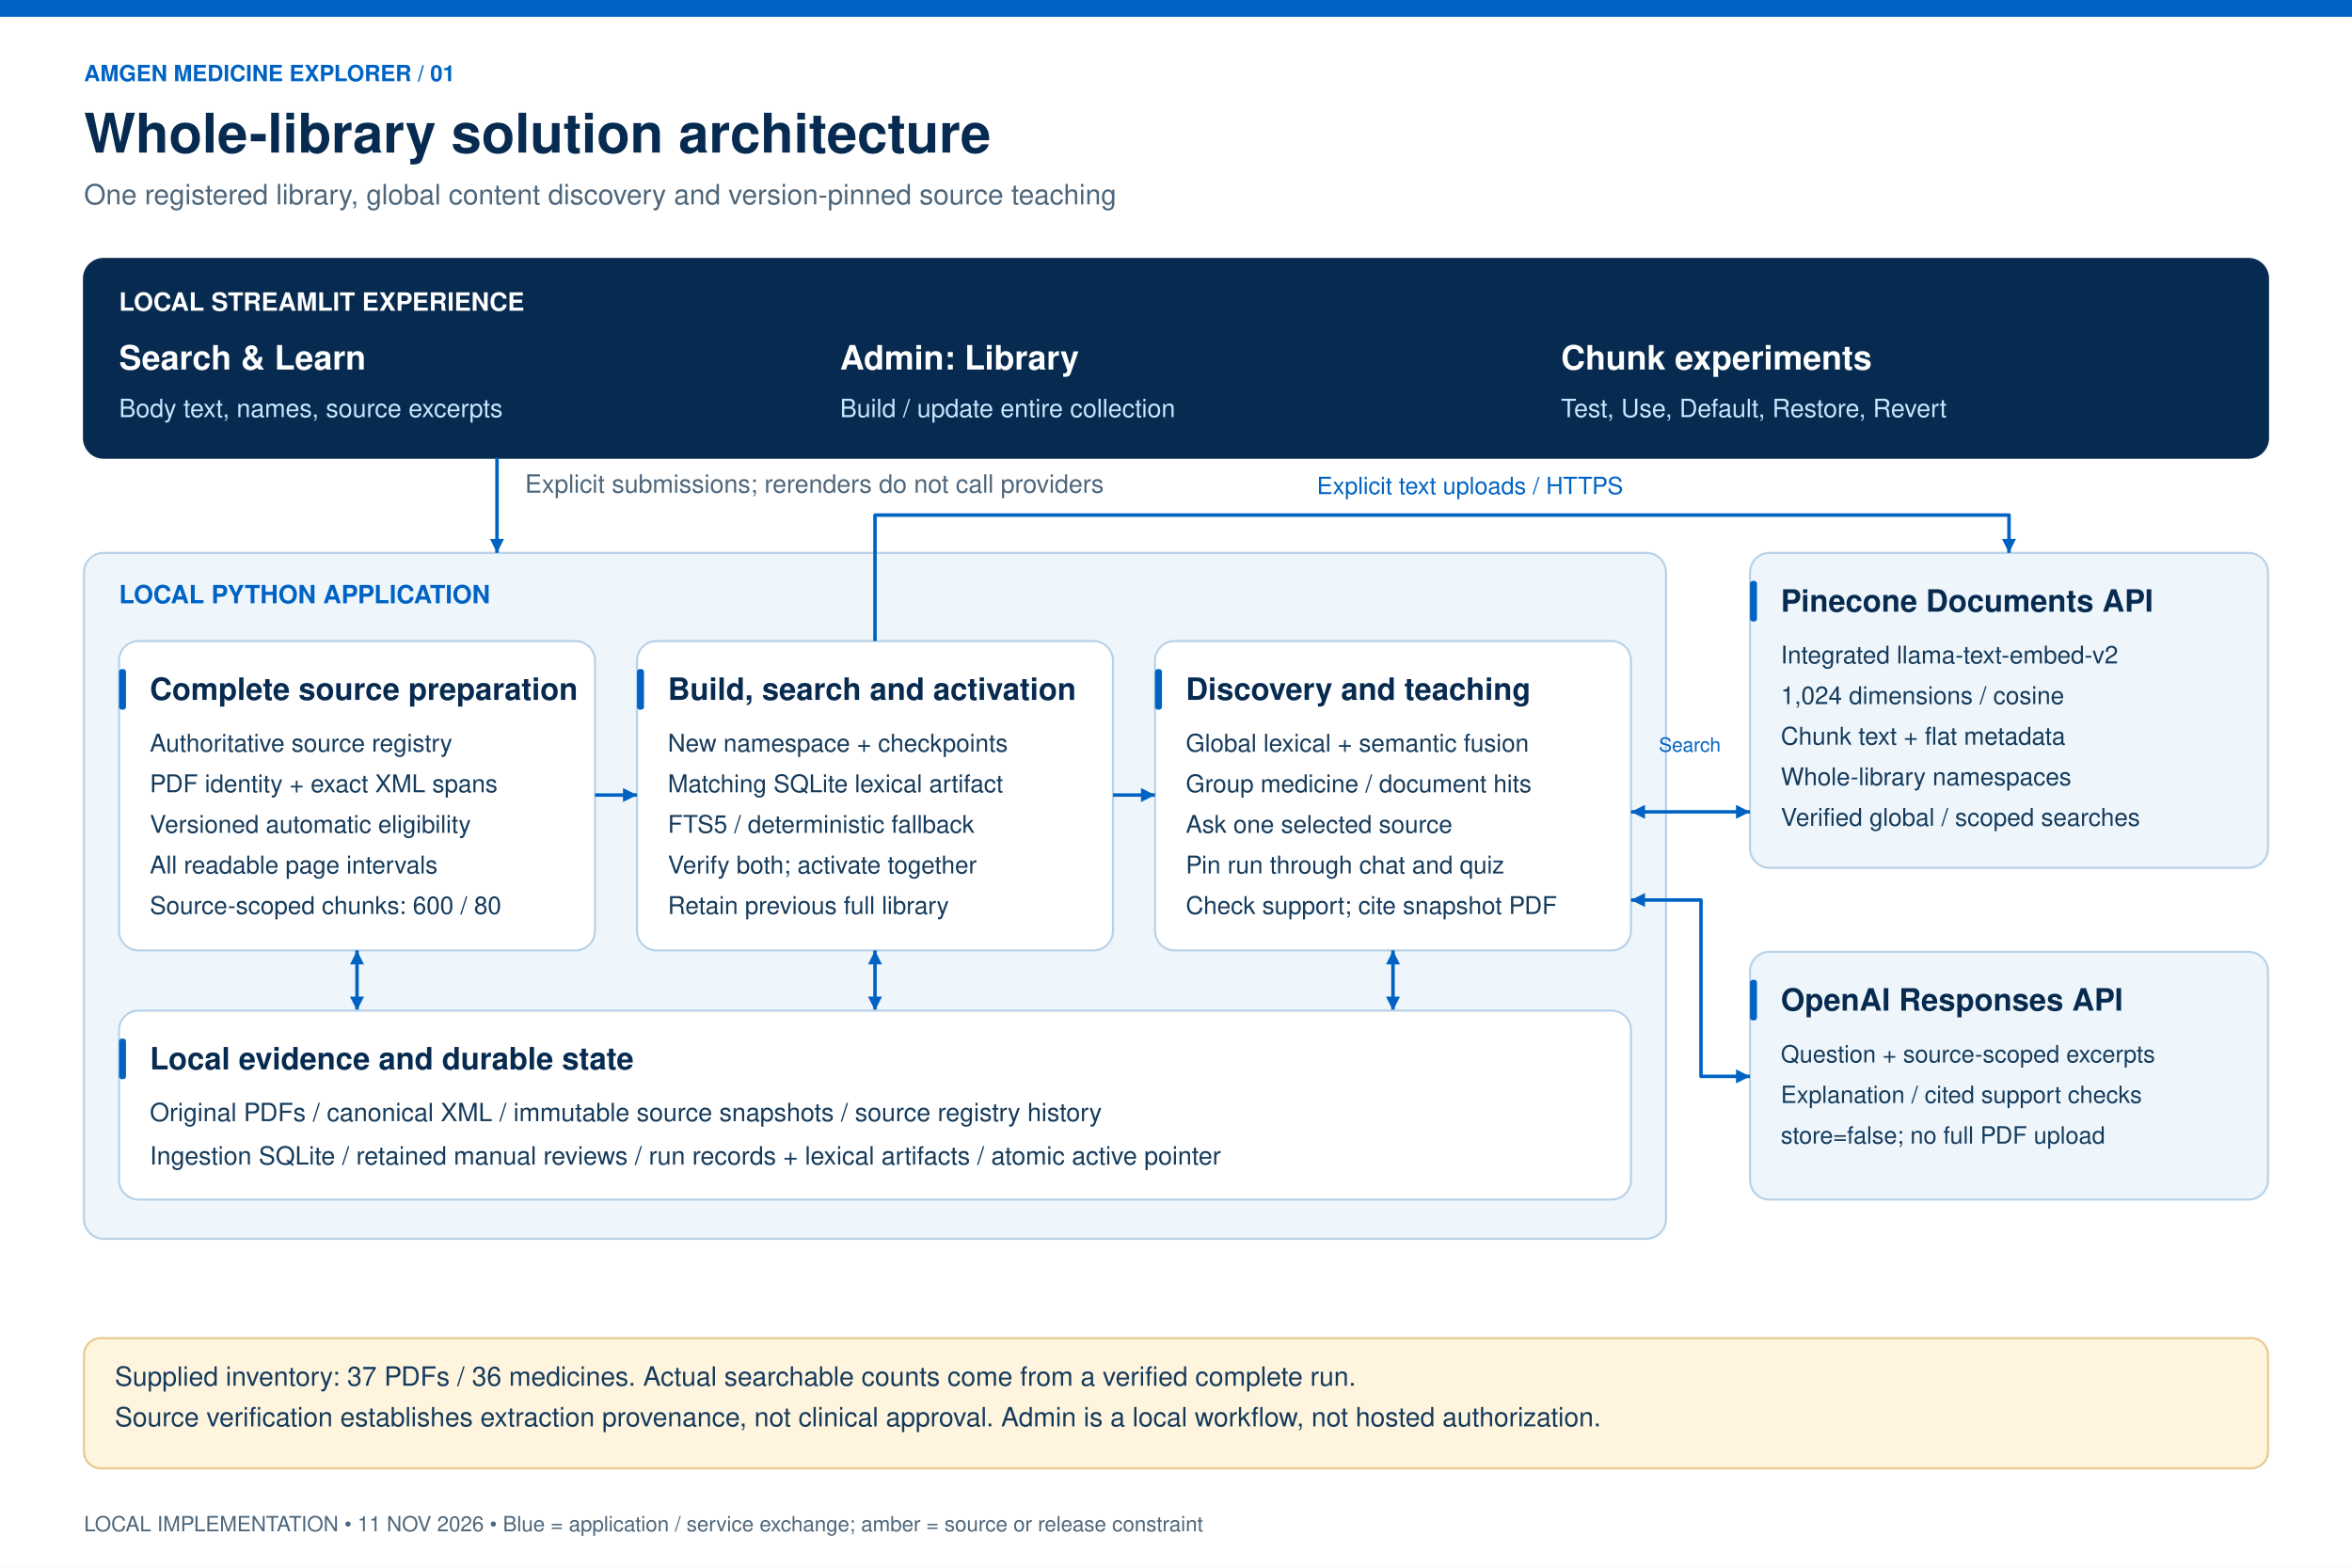
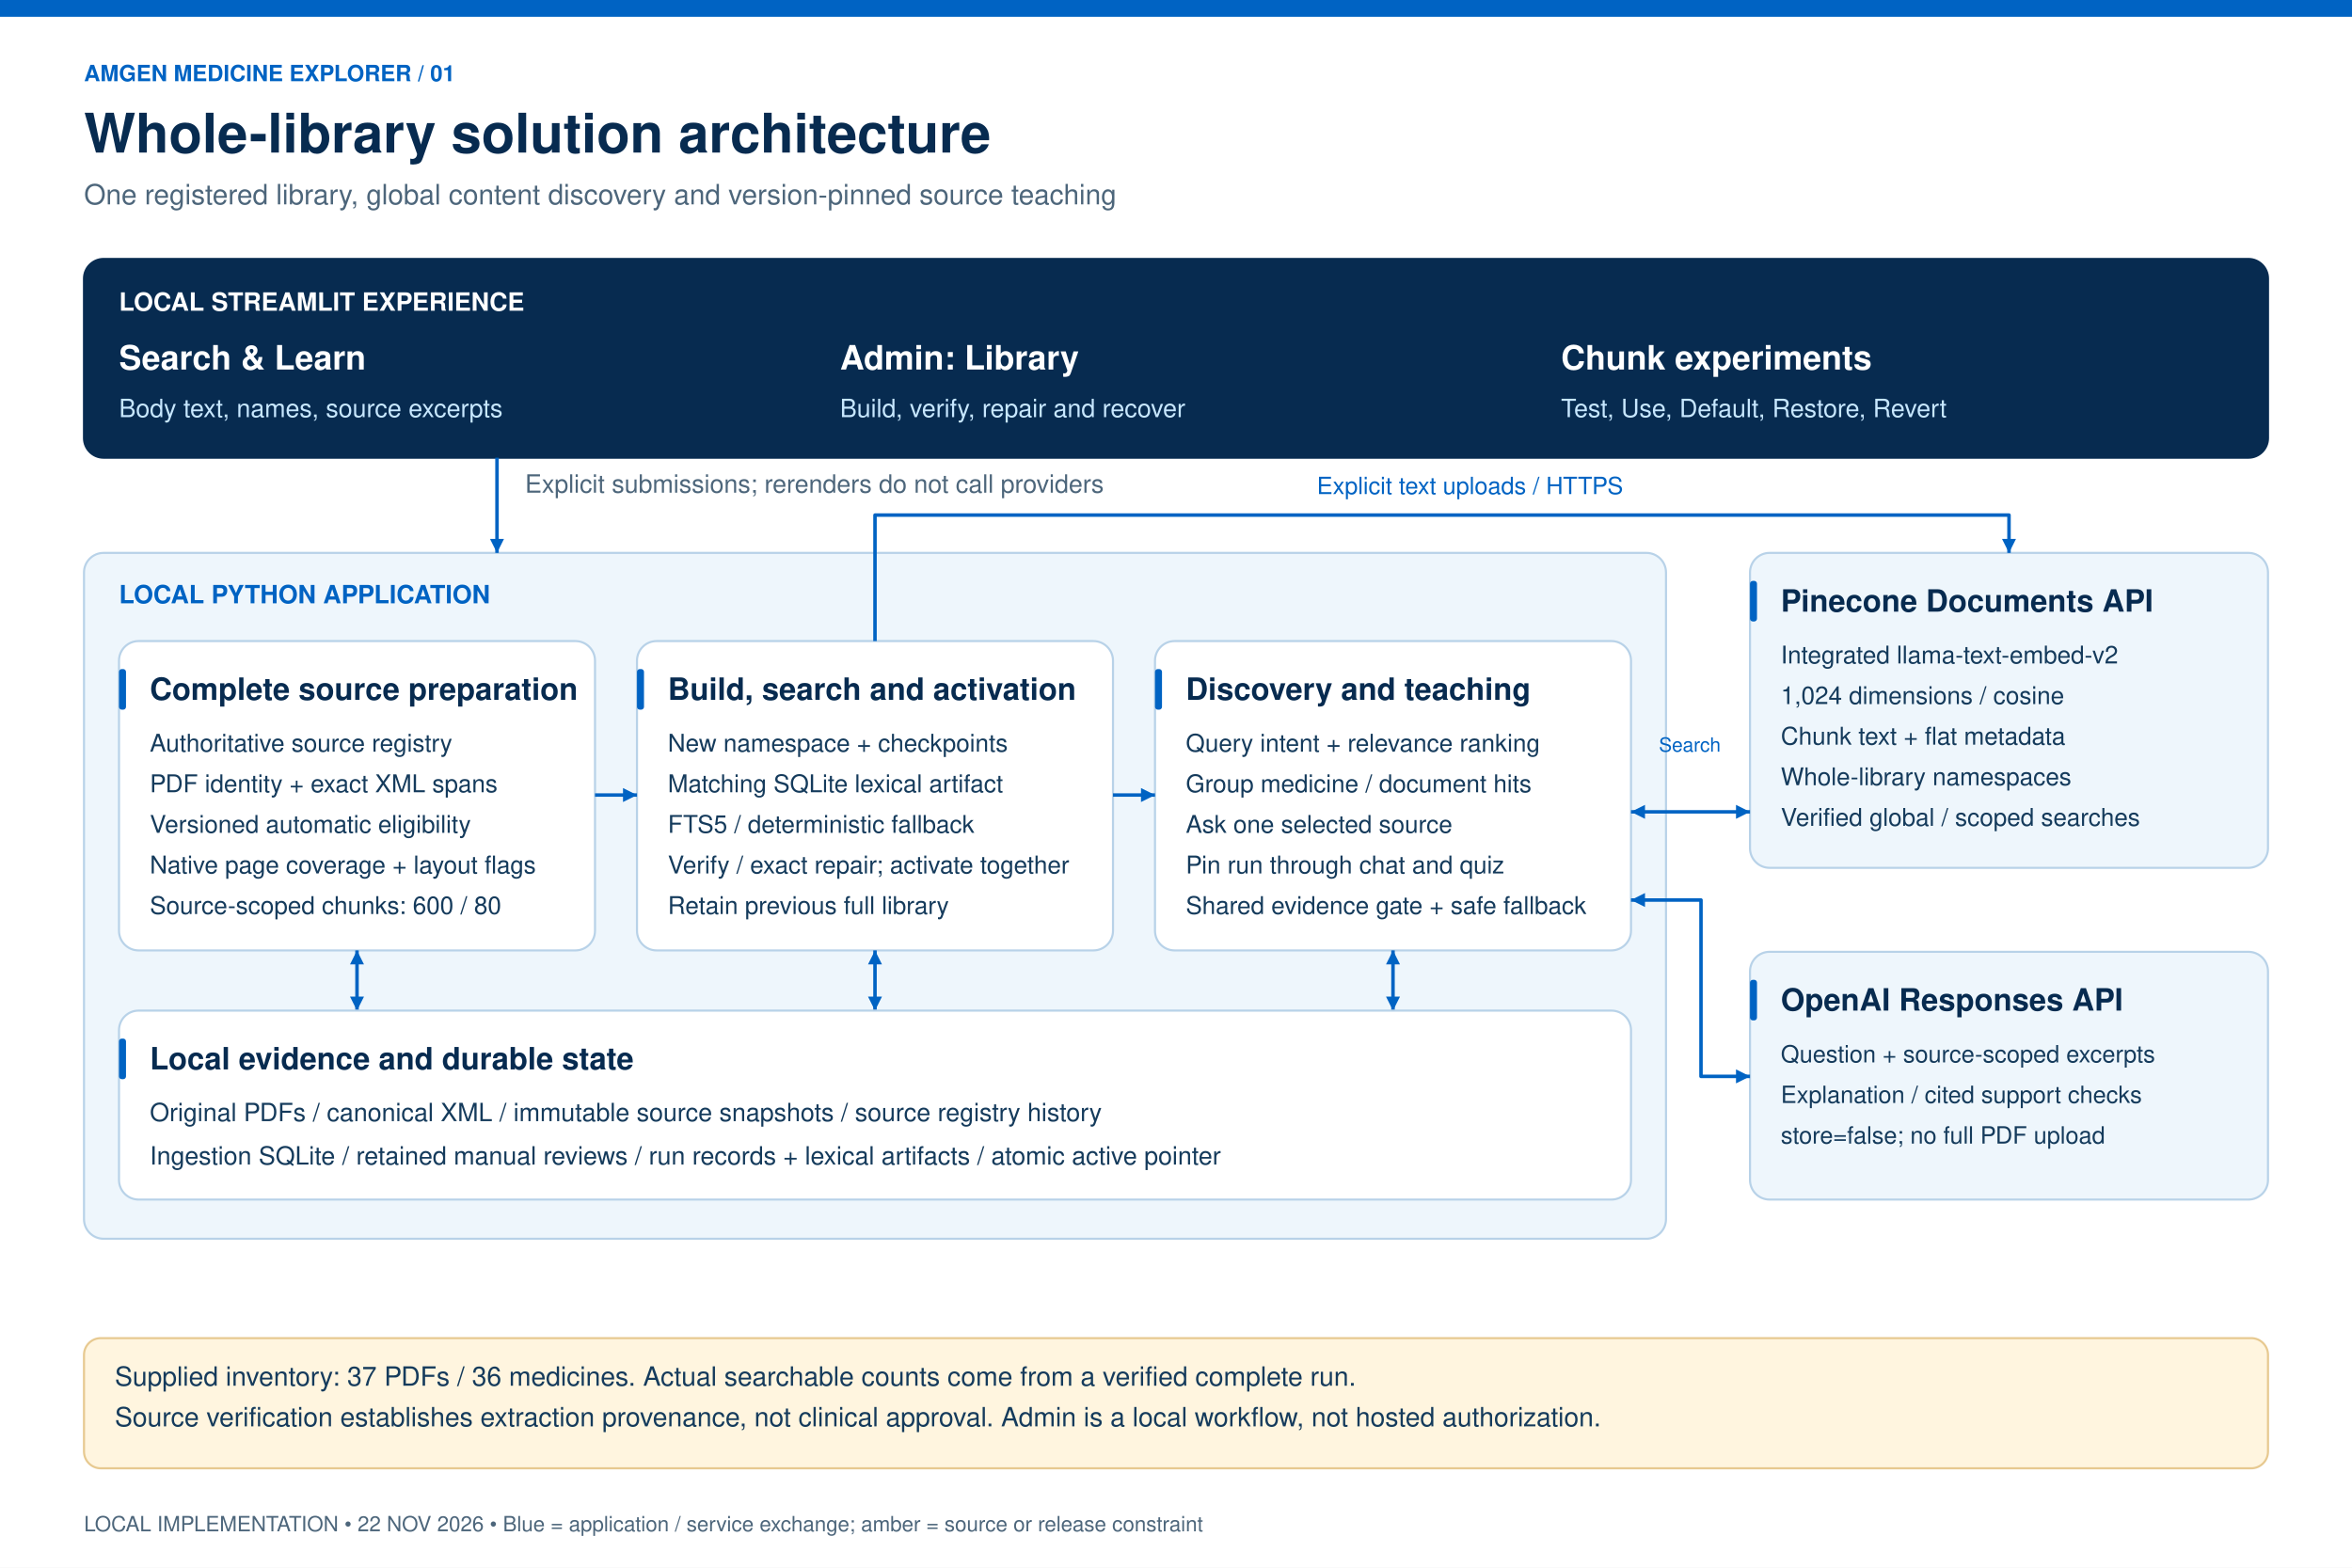
<svg xmlns="http://www.w3.org/2000/svg" width="1680" height="1120" viewBox="0 0 1680 1120" role="img" aria-labelledby="title desc">
  <defs>
    <marker id="arrow" markerWidth="9" markerHeight="9" refX="8" refY="4.5" orient="auto-start-reverse" markerUnits="userSpaceOnUse">
      <path d="M 0 0 L 9 4.5 L 0 9 z" fill="#0063C3" />
    </marker>
  </defs>
  <style>text { font-family: Helvetica, Arial, sans-serif; } .body { font-size: 19px; } </style>
  <rect width="1680" height="1120" fill="#FFFFFF" />
  <rect width="1680" height="12" fill="#0063C3" />
  <text x="60" y="58" font-family="Helvetica, Arial, sans-serif" font-size="16" fill="#0063C3" font-weight="700" text-anchor="start">AMGEN MEDICINE EXPLORER  /  01</text>
  <text x="60" y="109" font-family="Helvetica, Arial, sans-serif" font-size="39" fill="#072B50" font-weight="700" text-anchor="start">Whole-library solution architecture</text>
  <text x="60" y="146" font-family="Helvetica, Arial, sans-serif" font-size="20" fill="#4D667B" font-weight="400" text-anchor="start">One registered library, global content discovery and version-pinned source teaching</text>
  <rect x="60" y="185" width="1560" height="142" rx="14" fill="#072B50" stroke="#072B50" stroke-width="1.5" />
  <text x="85" y="222" font-family="Helvetica, Arial, sans-serif" font-size="18" fill="#FFFFFF" font-weight="700" text-anchor="start">LOCAL STREAMLIT EXPERIENCE</text>
  <text x="85" y="264" font-family="Helvetica, Arial, sans-serif" font-size="24" fill="#FFFFFF" font-weight="700" text-anchor="start">Search &amp; Learn</text>
  <text x="85" y="298" font-family="Helvetica, Arial, sans-serif" font-size="18" fill="#C7E7FF" font-weight="400" text-anchor="start">Body text, names, source excerpts</text>
  <text x="600" y="264" font-family="Helvetica, Arial, sans-serif" font-size="24" fill="#FFFFFF" font-weight="700" text-anchor="start">Admin: Library</text>
-   <text x="600" y="298" font-family="Helvetica, Arial, sans-serif" font-size="18" fill="#C7E7FF" font-weight="400" text-anchor="start">Build / update entire collection</text>
+   <text x="600" y="298" font-family="Helvetica, Arial, sans-serif" font-size="18" fill="#C7E7FF" font-weight="400" text-anchor="start">Build, verify, repair and recover</text>
  <text x="1115" y="264" font-family="Helvetica, Arial, sans-serif" font-size="24" fill="#FFFFFF" font-weight="700" text-anchor="start">Chunk experiments</text>
  <text x="1115" y="298" font-family="Helvetica, Arial, sans-serif" font-size="18" fill="#C7E7FF" font-weight="400" text-anchor="start">Test, Use, Default, Restore, Revert</text>
  <rect x="60" y="395" width="1130" height="490" rx="14" fill="#EEF6FC" stroke="#B8D2E8" stroke-width="1.5" />
  <text x="85" y="431" font-family="Helvetica, Arial, sans-serif" font-size="18" fill="#0063C3" font-weight="700" text-anchor="start">LOCAL PYTHON APPLICATION</text>
  <path d="M 355 327 L 355 395" fill="none" stroke="#0063C3" stroke-width="2.5" stroke-linejoin="round" />
  <polygon points="355,395 350.0,385.0 360.0,385.0" fill="#0063C3" />
  <text x="375" y="352" font-family="Helvetica, Arial, sans-serif" font-size="18" fill="#4D667B" font-weight="400" text-anchor="start">Explicit submissions; rerenders do not call providers</text>
  <rect x="85" y="458" width="340" height="221" rx="14" fill="#FFFFFF" stroke="#B8D2E8" stroke-width="1.5" />
  <rect x="85" y="478" width="5" height="29" rx="2" fill="#0063C3" />
  <text x="107" y="500" font-family="Helvetica, Arial, sans-serif" font-size="22" fill="#072B50" font-weight="700" text-anchor="start">Complete source preparation</text>
  <text x="107" y="537" font-family="Helvetica, Arial, sans-serif" font-size="17.5" fill="#153B5C" font-weight="400" text-anchor="start">Authoritative source registry</text>
  <text x="107" y="566" font-family="Helvetica, Arial, sans-serif" font-size="17.5" fill="#153B5C" font-weight="400" text-anchor="start">PDF identity + exact XML spans</text>
  <text x="107" y="595" font-family="Helvetica, Arial, sans-serif" font-size="17.5" fill="#153B5C" font-weight="400" text-anchor="start">Versioned automatic eligibility</text>
-   <text x="107" y="624" font-family="Helvetica, Arial, sans-serif" font-size="17.5" fill="#153B5C" font-weight="400" text-anchor="start">All readable page intervals</text>
+   <text x="107" y="624" font-family="Helvetica, Arial, sans-serif" font-size="17.5" fill="#153B5C" font-weight="400" text-anchor="start">Native page coverage + layout flags</text>
  <text x="107" y="653" font-family="Helvetica, Arial, sans-serif" font-size="17.5" fill="#153B5C" font-weight="400" text-anchor="start">Source-scoped chunks: 600 / 80</text>
  <rect x="455" y="458" width="340" height="221" rx="14" fill="#FFFFFF" stroke="#B8D2E8" stroke-width="1.5" />
  <rect x="455" y="478" width="5" height="29" rx="2" fill="#0063C3" />
  <text x="477" y="500" font-family="Helvetica, Arial, sans-serif" font-size="22" fill="#072B50" font-weight="700" text-anchor="start">Build, search and activation</text>
  <text x="477" y="537" font-family="Helvetica, Arial, sans-serif" font-size="17.5" fill="#153B5C" font-weight="400" text-anchor="start">New namespace + checkpoints</text>
  <text x="477" y="566" font-family="Helvetica, Arial, sans-serif" font-size="17.5" fill="#153B5C" font-weight="400" text-anchor="start">Matching SQLite lexical artifact</text>
  <text x="477" y="595" font-family="Helvetica, Arial, sans-serif" font-size="17.5" fill="#153B5C" font-weight="400" text-anchor="start">FTS5 / deterministic fallback</text>
-   <text x="477" y="624" font-family="Helvetica, Arial, sans-serif" font-size="17.5" fill="#153B5C" font-weight="400" text-anchor="start">Verify both; activate together</text>
+   <text x="477" y="624" font-family="Helvetica, Arial, sans-serif" font-size="17.5" fill="#153B5C" font-weight="400" text-anchor="start">Verify / exact repair; activate together</text>
  <text x="477" y="653" font-family="Helvetica, Arial, sans-serif" font-size="17.5" fill="#153B5C" font-weight="400" text-anchor="start">Retain previous full library</text>
  <rect x="825" y="458" width="340" height="221" rx="14" fill="#FFFFFF" stroke="#B8D2E8" stroke-width="1.5" />
  <rect x="825" y="478" width="5" height="29" rx="2" fill="#0063C3" />
  <text x="847" y="500" font-family="Helvetica, Arial, sans-serif" font-size="22" fill="#072B50" font-weight="700" text-anchor="start">Discovery and teaching</text>
-   <text x="847" y="537" font-family="Helvetica, Arial, sans-serif" font-size="17.5" fill="#153B5C" font-weight="400" text-anchor="start">Global lexical + semantic fusion</text>
+   <text x="847" y="537" font-family="Helvetica, Arial, sans-serif" font-size="17.5" fill="#153B5C" font-weight="400" text-anchor="start">Query intent + relevance ranking</text>
  <text x="847" y="566" font-family="Helvetica, Arial, sans-serif" font-size="17.5" fill="#153B5C" font-weight="400" text-anchor="start">Group medicine / document hits</text>
  <text x="847" y="595" font-family="Helvetica, Arial, sans-serif" font-size="17.5" fill="#153B5C" font-weight="400" text-anchor="start">Ask one selected source</text>
  <text x="847" y="624" font-family="Helvetica, Arial, sans-serif" font-size="17.5" fill="#153B5C" font-weight="400" text-anchor="start">Pin run through chat and quiz</text>
-   <text x="847" y="653" font-family="Helvetica, Arial, sans-serif" font-size="17.5" fill="#153B5C" font-weight="400" text-anchor="start">Check support; cite snapshot PDF</text>
+   <text x="847" y="653" font-family="Helvetica, Arial, sans-serif" font-size="17.5" fill="#153B5C" font-weight="400" text-anchor="start">Shared evidence gate + safe fallback</text>
  <path d="M 425 568 L 455 568" fill="none" stroke="#0063C3" stroke-width="2.5" stroke-linejoin="round" />
  <polygon points="455,568 445.0,573.0 445.0,563.0" fill="#0063C3" />
  <path d="M 795 568 L 825 568" fill="none" stroke="#0063C3" stroke-width="2.5" stroke-linejoin="round" />
  <polygon points="825,568 815.0,573.0 815.0,563.0" fill="#0063C3" />
  <path d="M 255 679 L 255 722" fill="none" stroke="#0063C3" stroke-width="2.5" stroke-linejoin="round" />
  <polygon points="255,722 250.0,712.0 260.0,712.0" fill="#0063C3" />
  <polygon points="255,679 260.0,689.0 250.0,689.0" fill="#0063C3" />
  <path d="M 625 679 L 625 722" fill="none" stroke="#0063C3" stroke-width="2.5" stroke-linejoin="round" />
  <polygon points="625,722 620.0,712.0 630.0,712.0" fill="#0063C3" />
  <polygon points="625,679 630.0,689.0 620.0,689.0" fill="#0063C3" />
  <path d="M 995 679 L 995 722" fill="none" stroke="#0063C3" stroke-width="2.5" stroke-linejoin="round" />
  <polygon points="995,722 990.0,712.0 1000.0,712.0" fill="#0063C3" />
  <polygon points="995,679 1000.0,689.0 990.0,689.0" fill="#0063C3" />
  <rect x="85" y="722" width="1080" height="135" rx="14" fill="#FFFFFF" stroke="#B8D2E8" stroke-width="1.5" />
  <rect x="85" y="742" width="5" height="29" rx="2" fill="#0063C3" />
  <text x="107" y="764" font-family="Helvetica, Arial, sans-serif" font-size="22" fill="#072B50" font-weight="700" text-anchor="start">Local evidence and durable state</text>
  <text x="107" y="801" font-family="Helvetica, Arial, sans-serif" font-size="18" fill="#153B5C" font-weight="400" text-anchor="start">Original PDFs / canonical XML / immutable source snapshots / source registry history</text>
  <text x="107" y="832" font-family="Helvetica, Arial, sans-serif" font-size="18" fill="#153B5C" font-weight="400" text-anchor="start">Ingestion SQLite / retained manual reviews / run records + lexical artifacts / atomic active pointer</text>
  <rect x="1250" y="395" width="370" height="225" rx="14" fill="#EEF6FC" stroke="#B8D2E8" stroke-width="1.5" />
  <rect x="1250" y="415" width="5" height="29" rx="2" fill="#0063C3" />
  <text x="1272" y="437" font-family="Helvetica, Arial, sans-serif" font-size="22" fill="#072B50" font-weight="700" text-anchor="start">Pinecone Documents API</text>
  <text x="1272" y="474" font-family="Helvetica, Arial, sans-serif" font-size="17.5" fill="#153B5C" font-weight="400" text-anchor="start">Integrated llama-text-embed-v2</text>
  <text x="1272" y="503" font-family="Helvetica, Arial, sans-serif" font-size="17.5" fill="#153B5C" font-weight="400" text-anchor="start">1,024 dimensions / cosine</text>
  <text x="1272" y="532" font-family="Helvetica, Arial, sans-serif" font-size="17.5" fill="#153B5C" font-weight="400" text-anchor="start">Chunk text + flat metadata</text>
  <text x="1272" y="561" font-family="Helvetica, Arial, sans-serif" font-size="17.5" fill="#153B5C" font-weight="400" text-anchor="start">Whole-library namespaces</text>
  <text x="1272" y="590" font-family="Helvetica, Arial, sans-serif" font-size="17.5" fill="#153B5C" font-weight="400" text-anchor="start">Verified global / scoped searches</text>
  <path d="M 625 458 L 625 368 L 1435 368 L 1435 395" fill="none" stroke="#0063C3" stroke-width="2.5" stroke-linejoin="round" />
  <polygon points="1435,395 1430.0,385.0 1440.0,385.0" fill="#0063C3" />
  <text x="1050" y="353" font-family="Helvetica, Arial, sans-serif" font-size="17" fill="#0063C3" font-weight="400" text-anchor="middle">Explicit text uploads / HTTPS</text>
  <path d="M 1165 580 L 1250 580" fill="none" stroke="#0063C3" stroke-width="2.5" stroke-linejoin="round" />
  <polygon points="1250,580 1240.0,585.0 1240.0,575.0" fill="#0063C3" />
  <polygon points="1165,580 1175.0,575.0 1175.0,585.0" fill="#0063C3" />
  <text x="1207" y="537" font-family="Helvetica, Arial, sans-serif" font-size="14" fill="#0063C3" font-weight="400" text-anchor="middle">Search</text>
  <rect x="1250" y="680" width="370" height="177" rx="14" fill="#EEF6FC" stroke="#B8D2E8" stroke-width="1.5" />
  <rect x="1250" y="700" width="5" height="29" rx="2" fill="#0063C3" />
  <text x="1272" y="722" font-family="Helvetica, Arial, sans-serif" font-size="22" fill="#072B50" font-weight="700" text-anchor="start">OpenAI Responses API</text>
  <text x="1272" y="759" font-family="Helvetica, Arial, sans-serif" font-size="17" fill="#153B5C" font-weight="400" text-anchor="start">Question + source-scoped excerpts</text>
  <text x="1272" y="788" font-family="Helvetica, Arial, sans-serif" font-size="17" fill="#153B5C" font-weight="400" text-anchor="start">Explanation / cited support checks</text>
  <text x="1272" y="817" font-family="Helvetica, Arial, sans-serif" font-size="17" fill="#153B5C" font-weight="400" text-anchor="start">store=false; no full PDF upload</text>
  <path d="M 1165 643 L 1215 643 L 1215 769 L 1250 769" fill="none" stroke="#0063C3" stroke-width="2.5" stroke-linejoin="round" />
  <polygon points="1250,769 1240.0,774.0 1240.0,764.0" fill="#0063C3" />
  <polygon points="1165,643 1175.0,638.0 1175.0,648.0" fill="#0063C3" />
  <rect x="60" y="956" width="1560" height="93" rx="12" fill="#FFF5DF" stroke="#E7C990" stroke-width="1.5" />
  <text x="82" y="990" font-family="Helvetica, Arial, sans-serif" font-size="19" fill="#153B5C" font-weight="400" text-anchor="start">Supplied inventory: 37 PDFs / 36 medicines. Actual searchable counts come from a verified complete run.</text>
  <text x="82" y="1019" font-family="Helvetica, Arial, sans-serif" font-size="19" fill="#153B5C" font-weight="400" text-anchor="start">Source verification establishes extraction provenance, not clinical approval. Admin is a local workflow, not hosted authorization.</text>
-   <text x="60" y="1094" font-family="Helvetica, Arial, sans-serif" font-size="15" fill="#4D667B" font-weight="400" text-anchor="start">LOCAL IMPLEMENTATION  •  11 NOV 2026  •  Blue = application / service exchange; amber = source or release constraint</text>
+   <text x="60" y="1094" font-family="Helvetica, Arial, sans-serif" font-size="15" fill="#4D667B" font-weight="400" text-anchor="start">LOCAL IMPLEMENTATION  •  22 NOV 2026  •  Blue = application / service exchange; amber = source or release constraint</text>
</svg>
